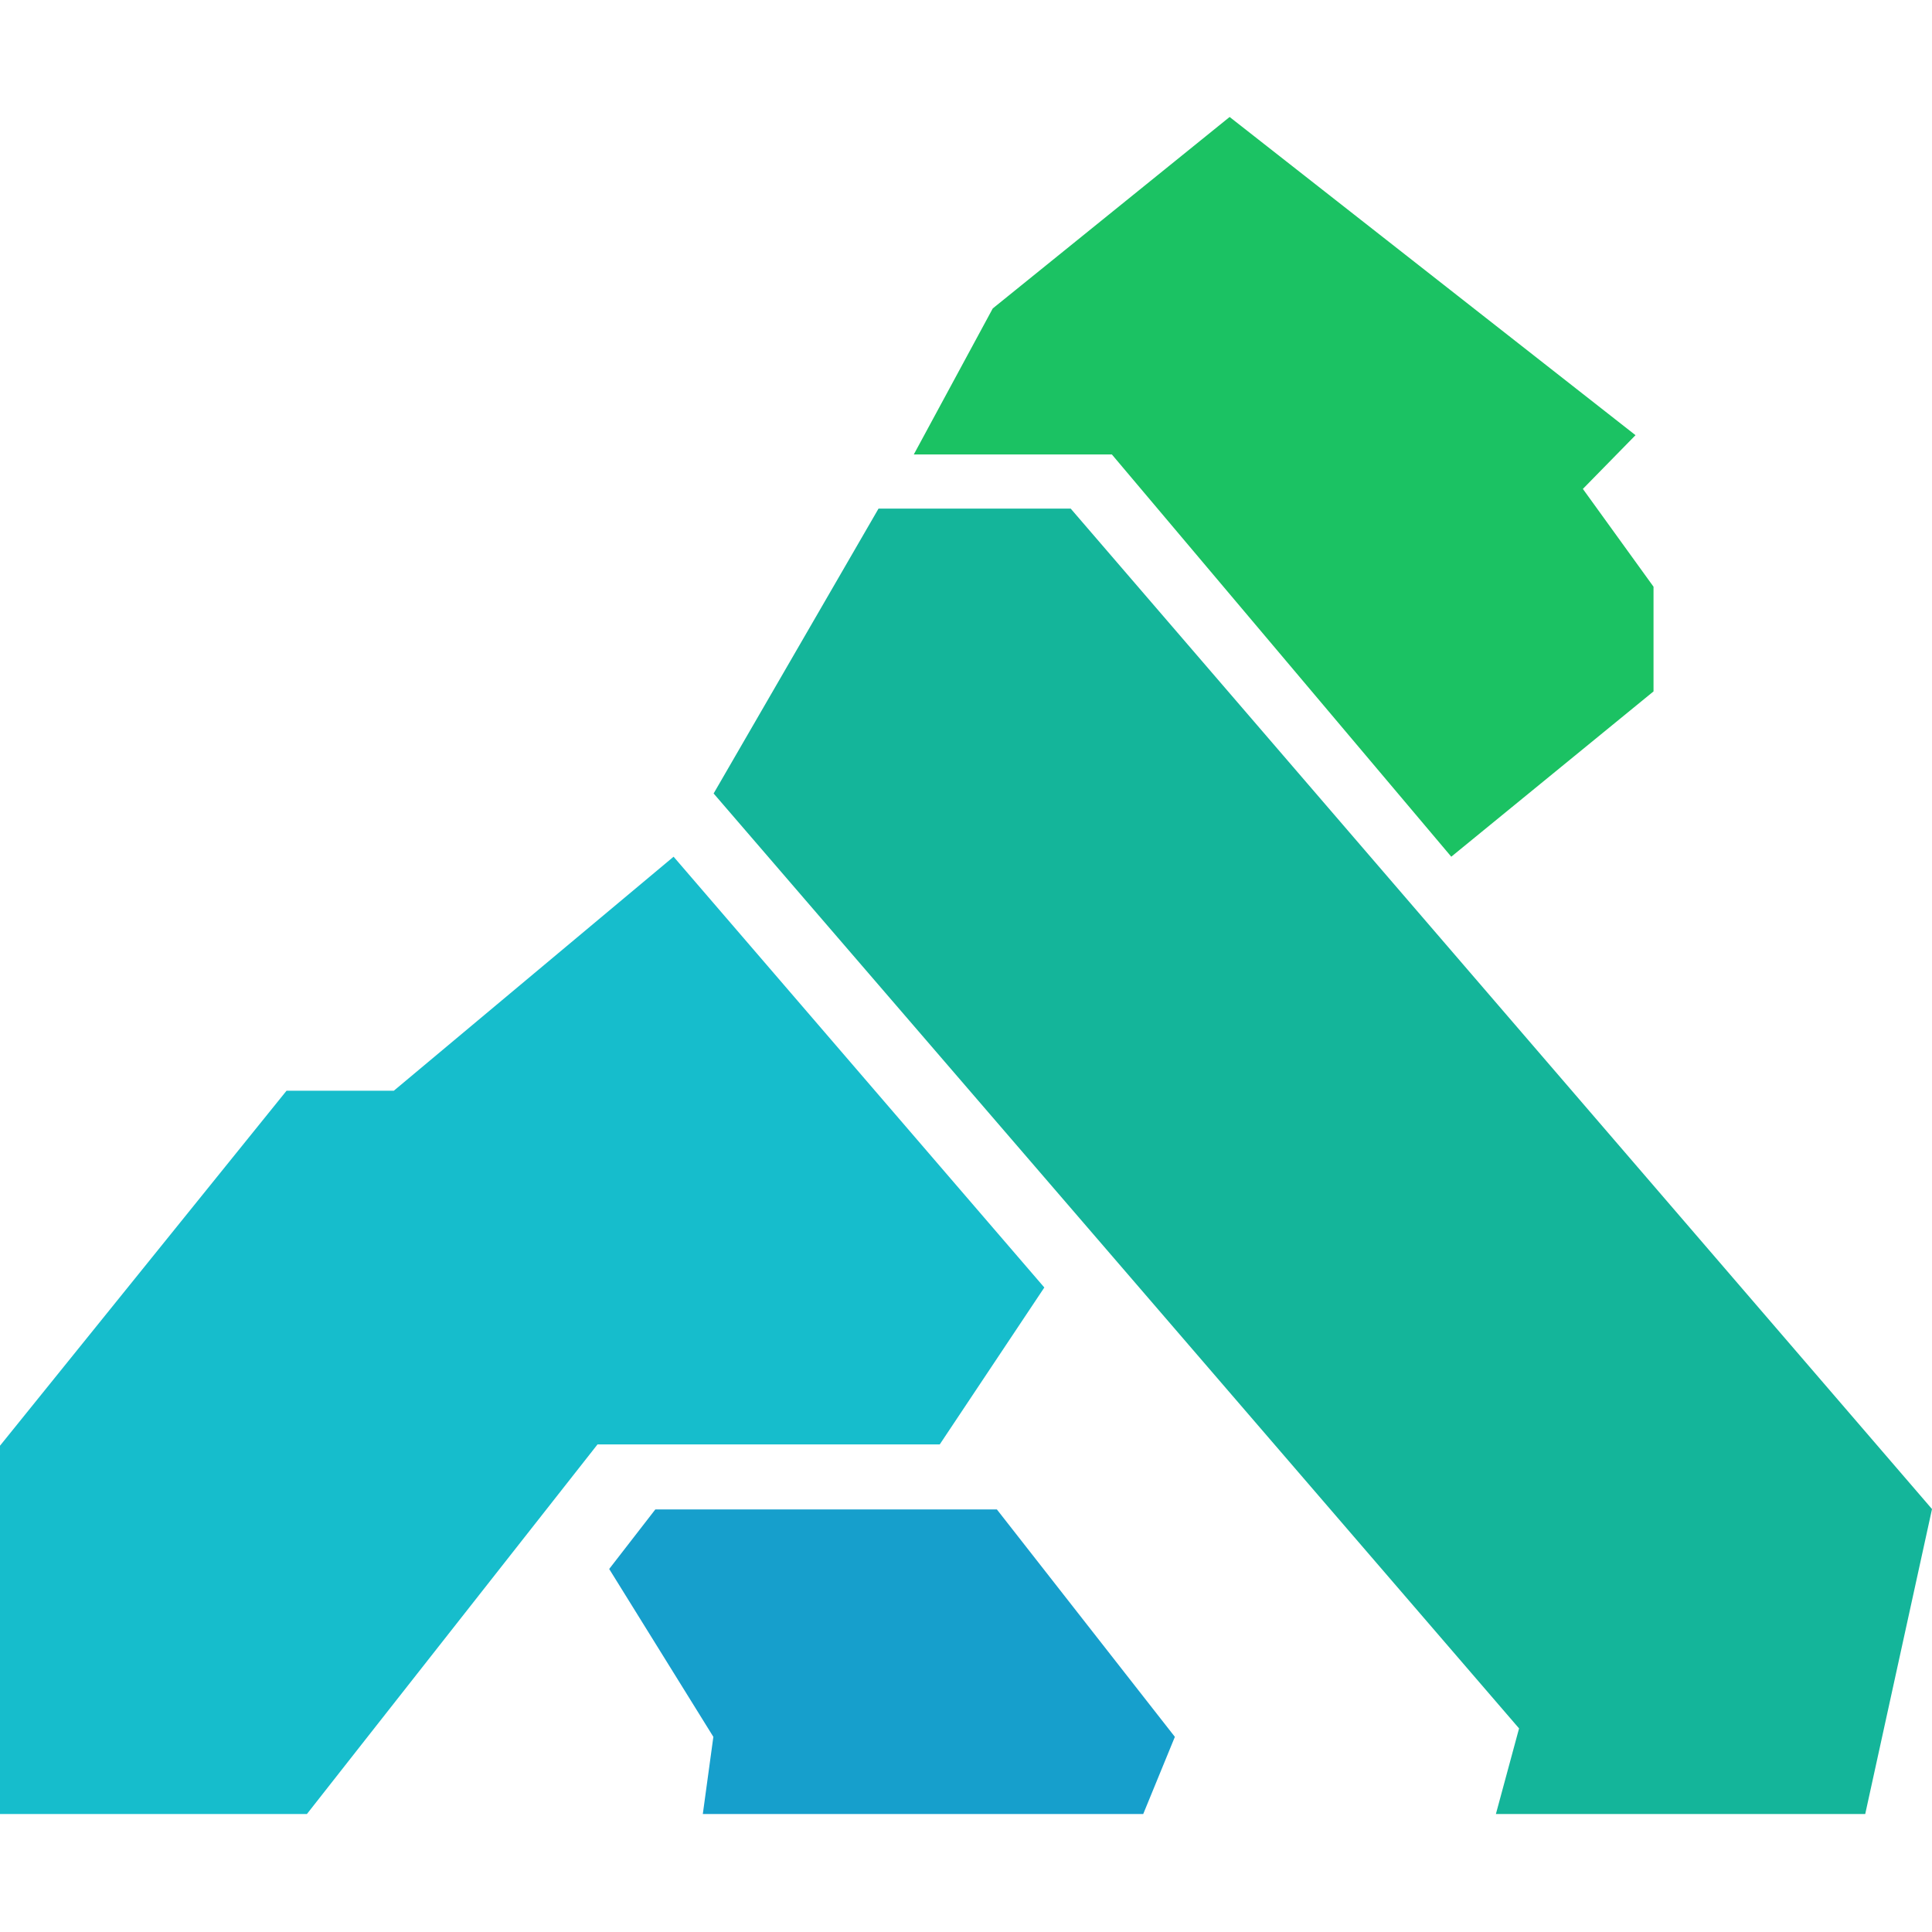
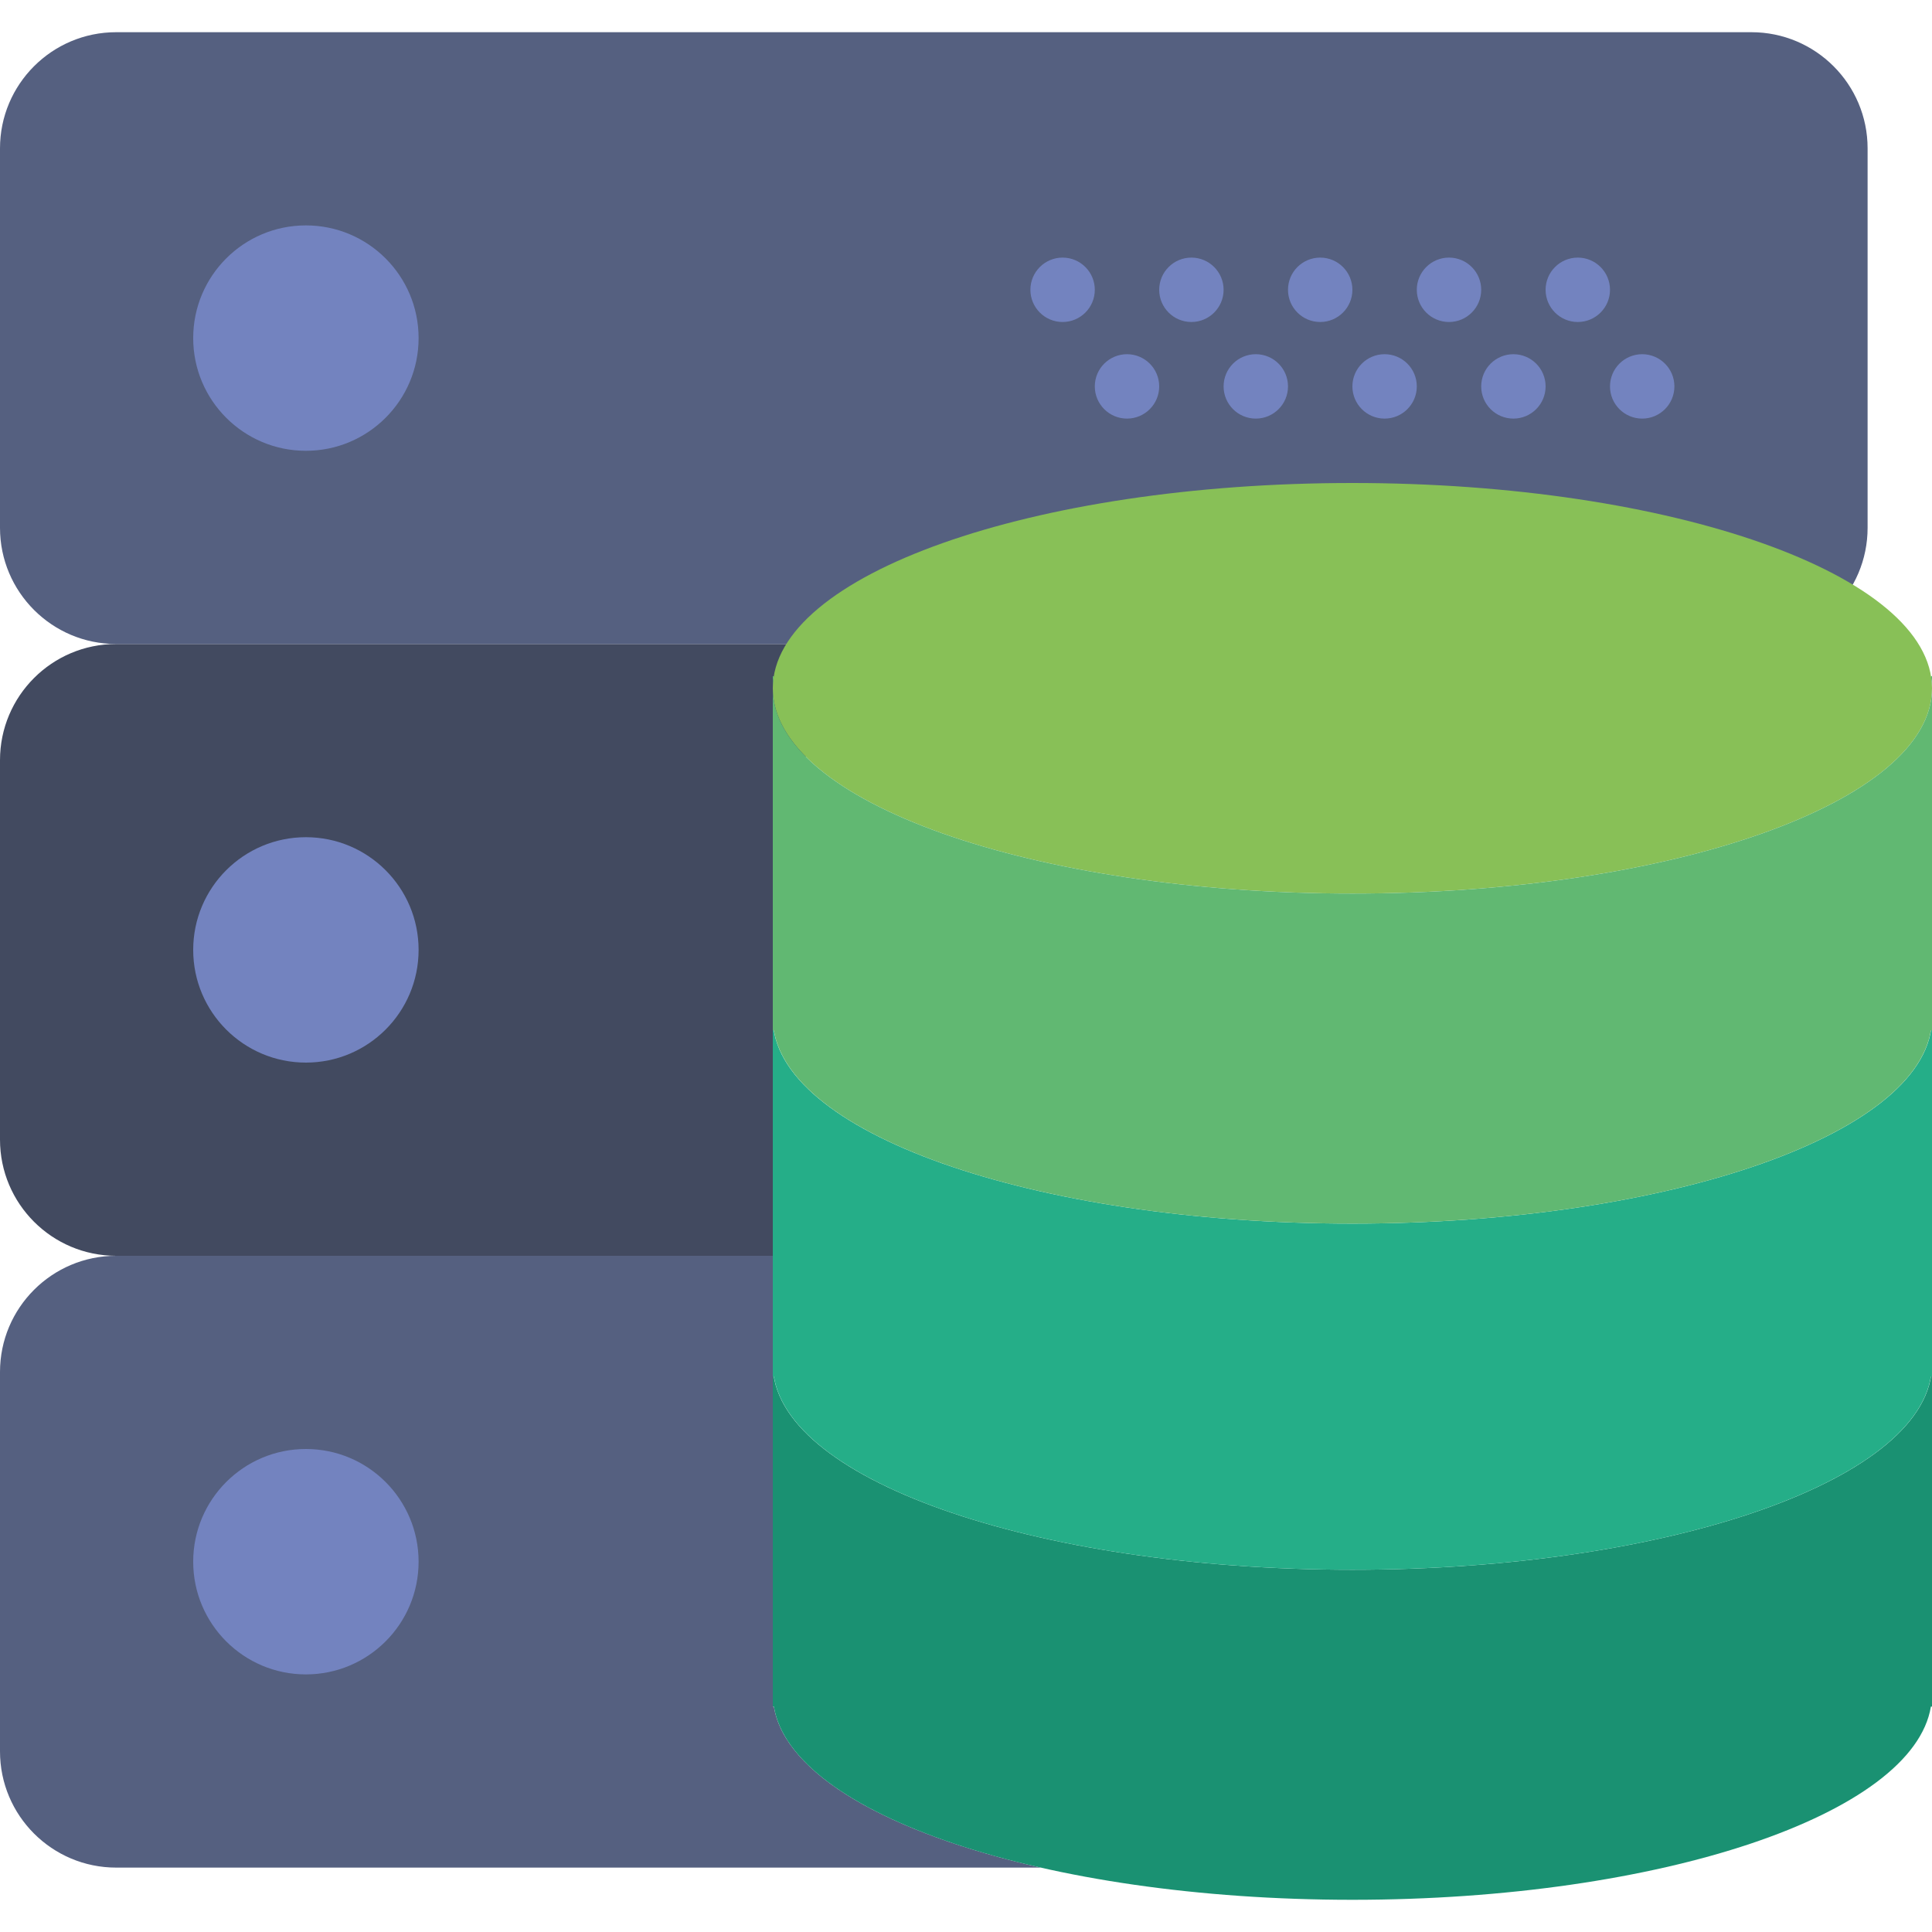
- <svg xmlns="http://www.w3.org/2000/svg" width="800px" height="800px" viewBox="0 -15.5 256 256" version="1.1" preserveAspectRatio="xMidYMid">
+ <svg xmlns="http://www.w3.org/2000/svg" height="800px" width="800px" version="1.1" id="Capa_1" viewBox="0 0 60 60" xml:space="preserve">
  <g>
-     <polygon fill="#169FCC" points="80.721 192.398 86.836 184.505 132.089 184.505 155.676 214.641 151.483 224.866 93.126 224.866 94.524 214.641">
- 
- </polygon>
-     <polygon fill="#14B59A" points="94.559 89.641 116.41 51.892 141.872 51.892 256.001 184.458 247.152 224.866 198.214 224.866 201.284 213.523">
- 
- </polygon>
-     <polygon fill="#1BC263" points="121.082 44.72 131.544 25.372 162.932 0 216.714 42.164 209.739 49.283 219.1 62.243 219.1 76.115 192.301 98.018 147.33 44.72">
- 
- </polygon>
-     <polygon fill="#16BDCC" points="37.969 129.026 52.185 129.026 89.254 98.018 138.379 155.1 124.523 175.889 79.177 175.889 47.866 215.705 40.668 224.866 0 224.866 0 176.065">
- 
- </polygon>
+     <path style="fill:#424A60;" d="M24,35v-0.375V34.25v-8.625V25.25h0.034C24.013,25.374,24,25.499,24,25.625   c0-2.437,3.862-4.552,9.534-5.625H3.608C1.616,20,0,21.615,0,23.608v11.783C0,37.385,1.616,39,3.608,39H24V35z" />
+   </g>
+   <g>
+     <path style="fill:#556080;" d="M24.034,53H24v-9v-0.375V43.25V39H3.608C1.616,39,0,40.615,0,42.608v11.783   C0,56.385,1.616,58,3.608,58h28.718C27.601,56.931,24.378,55.103,24.034,53z" />
+   </g>
+   <path style="fill:#556080;" d="M54.392,20H3.608C1.616,20,0,18.384,0,16.392V4.608C0,2.616,1.616,1,3.608,1h50.783  C56.384,1,58,2.616,58,4.608v11.783C58,18.384,56.384,20,54.392,20z" />
+   <circle style="fill:#7383BF;" cx="9.5" cy="10.5" r="3.5" />
+   <circle style="fill:#7383BF;" cx="49" cy="9" r="1" />
+   <circle style="fill:#7383BF;" cx="45" cy="9" r="1" />
+   <circle style="fill:#7383BF;" cx="51" cy="12" r="1" />
+   <circle style="fill:#7383BF;" cx="47" cy="12" r="1" />
+   <circle style="fill:#7383BF;" cx="41" cy="9" r="1" />
+   <circle style="fill:#7383BF;" cx="43" cy="12" r="1" />
+   <circle style="fill:#7383BF;" cx="37" cy="9" r="1" />
+   <circle style="fill:#7383BF;" cx="39" cy="12" r="1" />
+   <circle style="fill:#7383BF;" cx="33" cy="9" r="1" />
+   <circle style="fill:#7383BF;" cx="35" cy="12" r="1" />
+   <circle style="fill:#7383BF;" cx="9.5" cy="29.5" r="3.5" />
+   <circle style="fill:#7383BF;" cx="9.5" cy="48.5" r="3.5" />
+   <g>
+     <path style="fill:#1A9172;" d="M42,48.75c-9.941,0-18-2.854-18-6.375V53h0.034c0.548,3.346,8.381,6,17.966,6s17.418-2.654,17.966-6   H60V42.375C60,45.896,51.941,48.75,42,48.75z" />
+     <path style="fill:#1A9172;" d="M24,42v0.375c0-0.126,0.013-0.251,0.034-0.375H24z" />
+     <path style="fill:#1A9172;" d="M59.966,42C59.987,42.124,60,42.249,60,42.375V42H59.966z" />
+   </g>
+   <g>
+     <path style="fill:#25AE88;" d="M42,38c-9.941,0-18-2.854-18-6.375V42.75h0.034c0.548,3.346,8.381,6,17.966,6s17.418-2.654,17.966-6   H60V31.625C60,35.146,51.941,38,42,38z" />
+     <path style="fill:#25AE88;" d="M24,31.25v0.375c0-0.126,0.013-0.251,0.034-0.375H24z" />
+     <path style="fill:#25AE88;" d="M59.966,31.25C59.987,31.374,60,31.499,60,31.625V31.25H59.966z" />
+   </g>
+   <ellipse style="fill:#88C057;" cx="42" cy="21.375" rx="18" ry="6.375" />
+   <g>
+     <path style="fill:#61B872;" d="M42,27.75c-9.941,0-18-2.854-18-6.375V32h0.034c0.548,3.346,8.381,6,17.966,6s17.418-2.654,17.966-6   H60V21.375C60,24.896,51.941,27.75,42,27.75z" />
+     <path style="fill:#61B872;" d="M24,21v0.375c0-0.126,0.013-0.251,0.034-0.375H24z" />
+     <path style="fill:#61B872;" d="M59.966,21C59.987,21.124,60,21.249,60,21.375V21H59.966z" />
  </g>
</svg>
